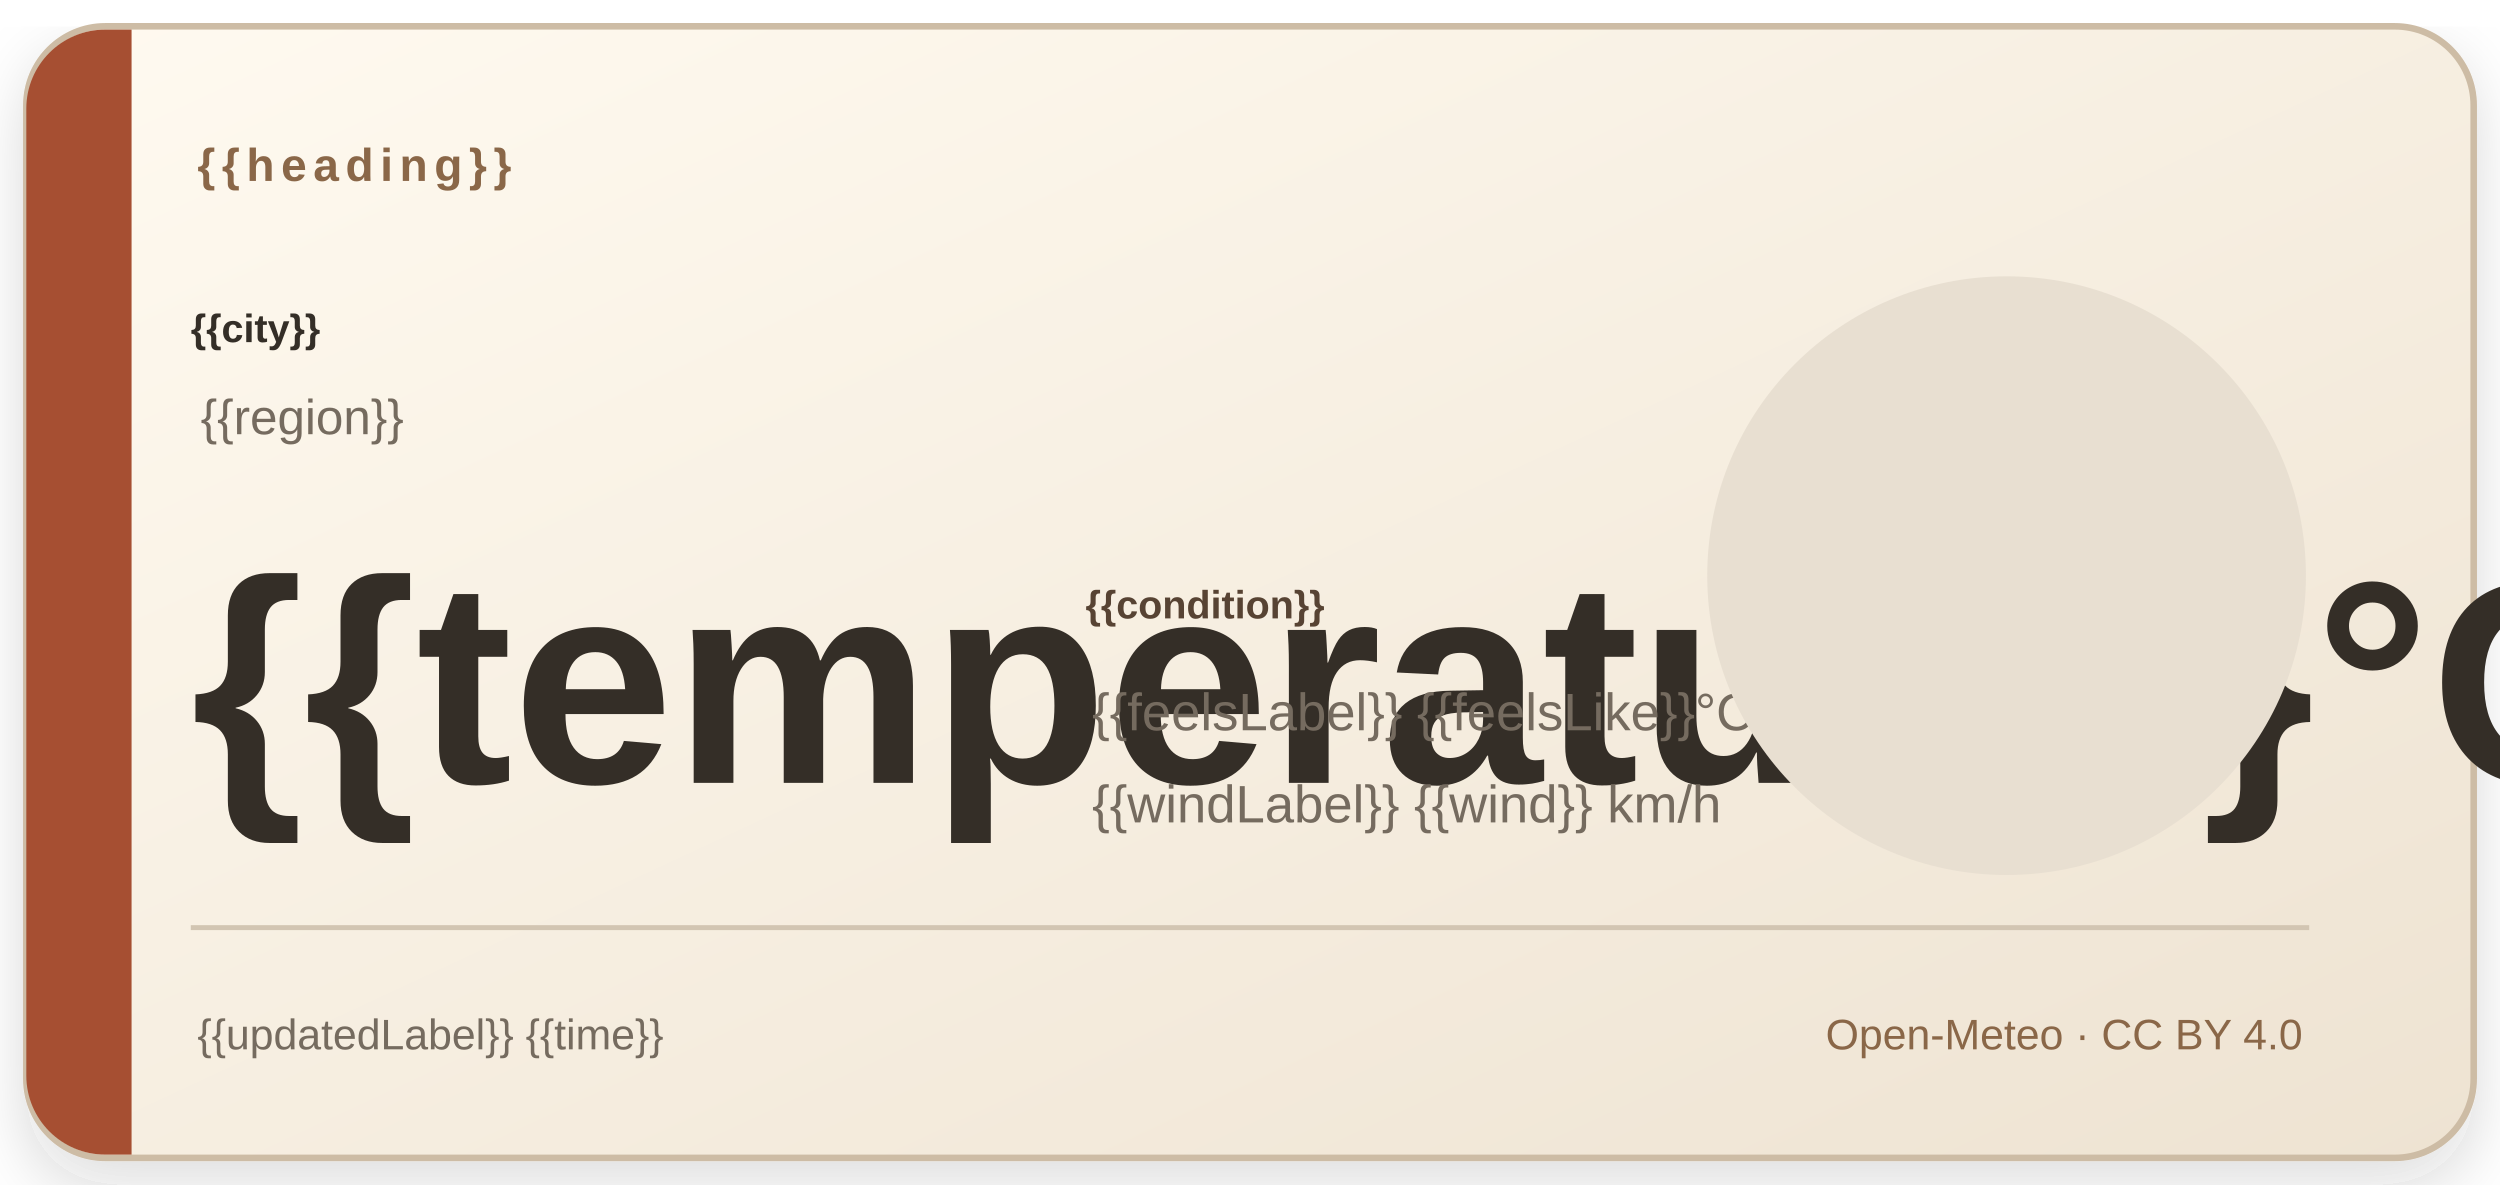
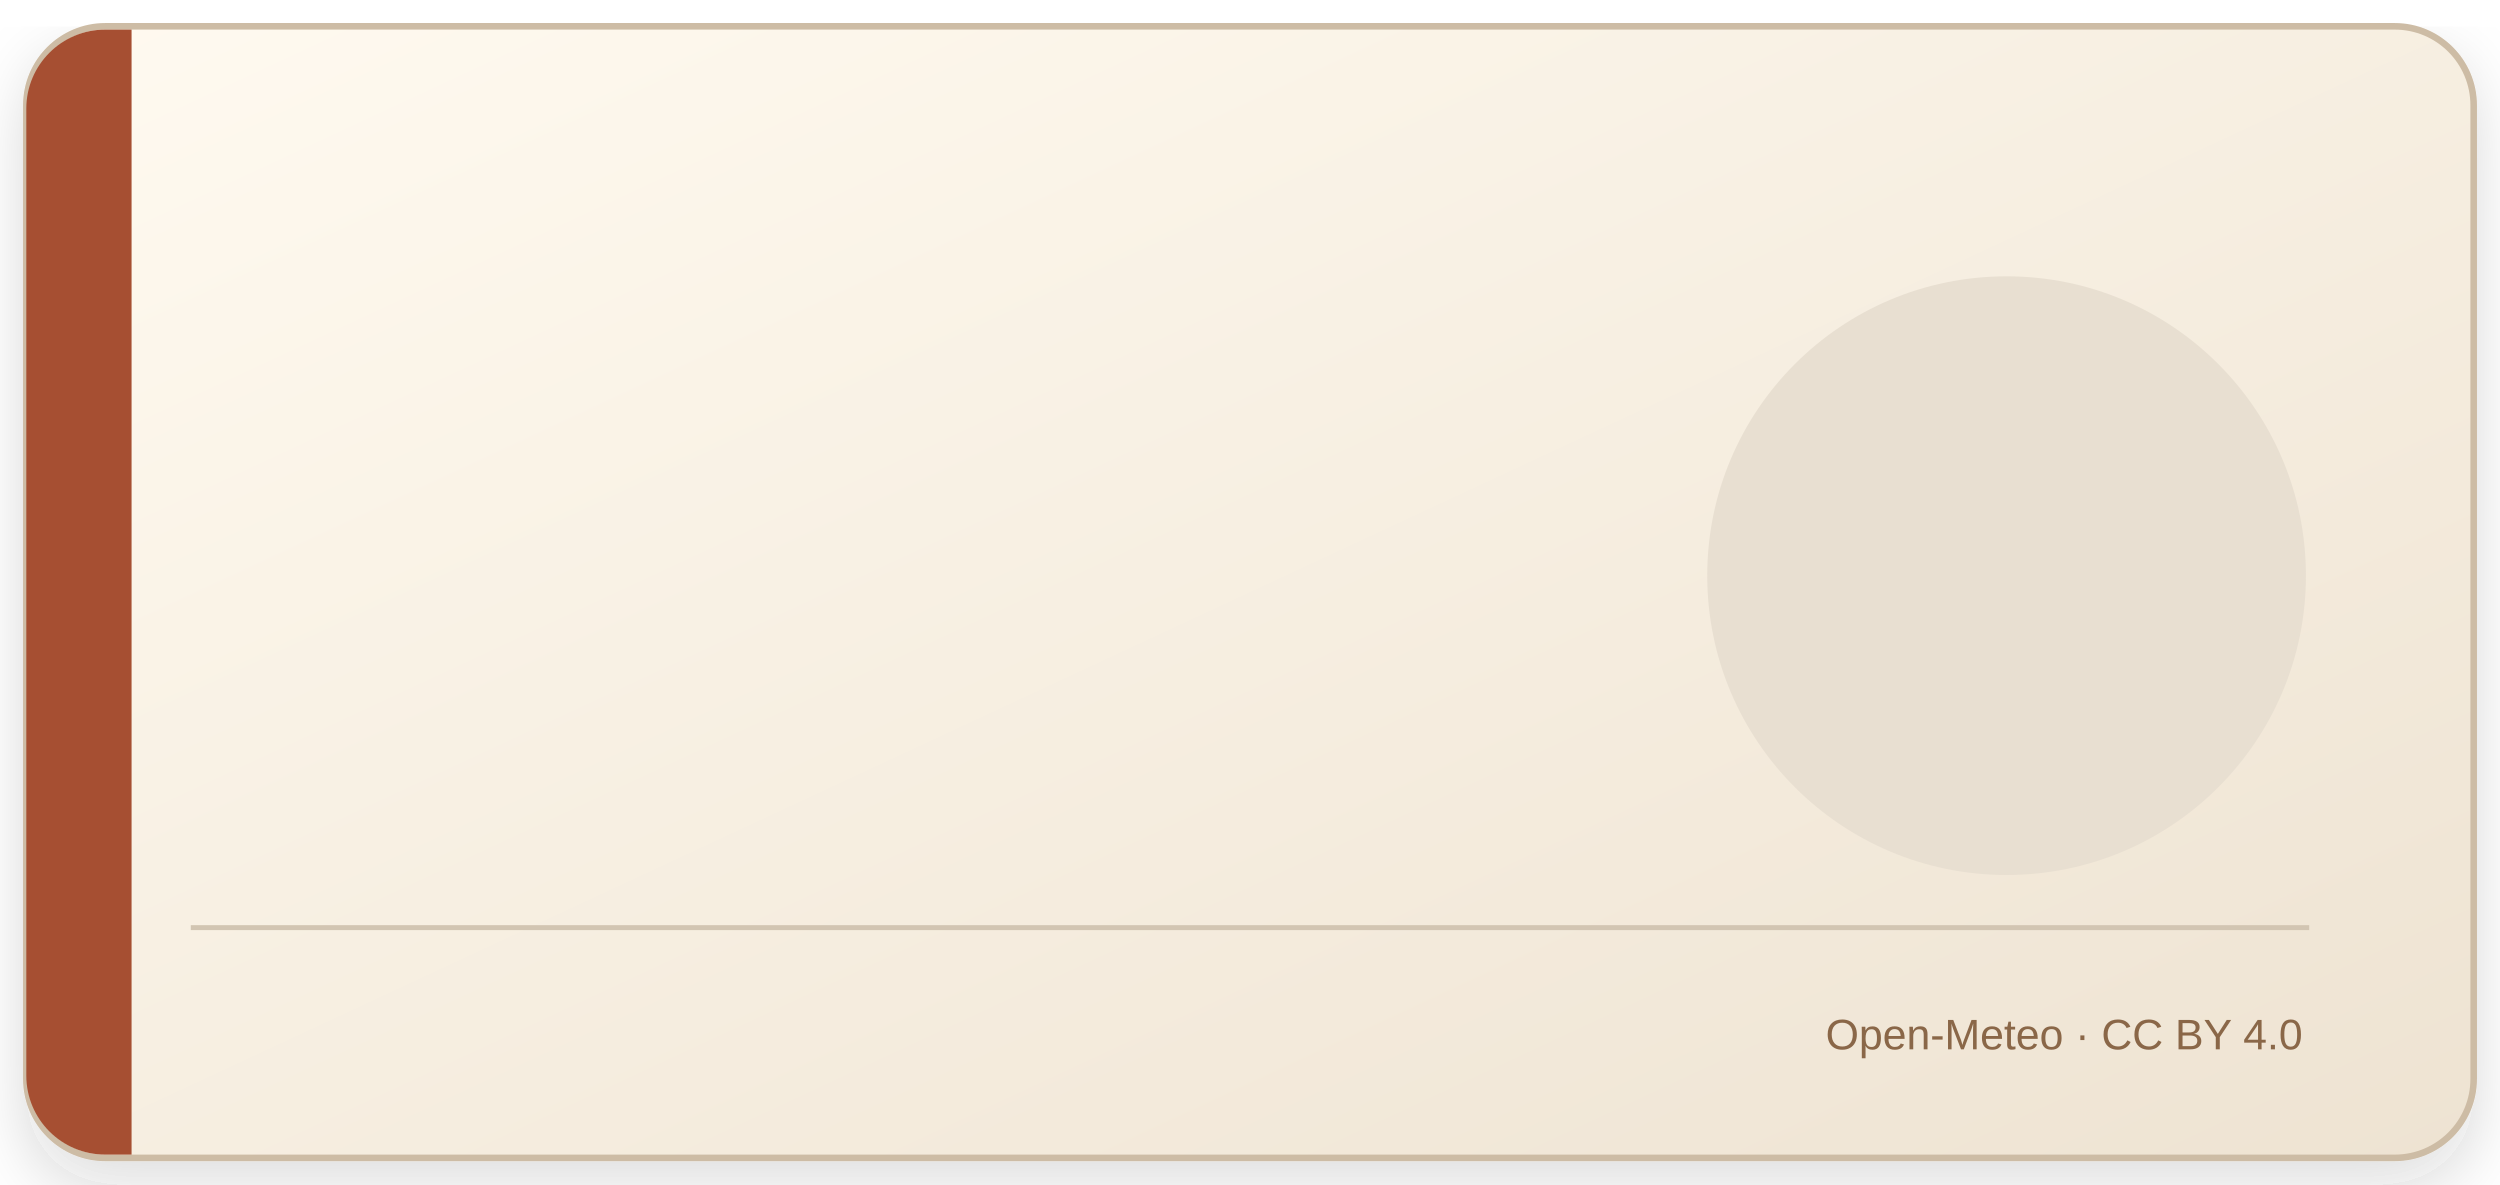
<svg xmlns="http://www.w3.org/2000/svg" width="760" height="360" viewBox="0 0 760 360">
  <defs>
-     <symbol id="weather-clear" viewBox="0 0 96 96">
-       <circle class="weather-sun" cx="43" cy="35" r="15" />
-       <path class="weather-sun-rays" d="M43 9v7m0 38v7M17 35h7m38 0h7M25 17l5 5m27 27 5 5m0-37-5 5M30 48l-5 5" />
-     </symbol>
-     <symbol id="weather-partly-cloudy" viewBox="0 0 96 96">
-       <circle class="weather-sun" cx="43" cy="35" r="15" />
-       <path class="weather-sun-rays" d="M43 9v7m0 38v7M17 35h7m38 0h7M25 17l5 5m27 27 5 5m0-37-5 5M30 48l-5 5" />
-       <path class="weather-cloud" d="M24 65h47a15 15 0 0 0 0-30 23 23 0 0 0-44-4A17 17 0 0 0 24 65Z" />
-     </symbol>
-     <symbol id="weather-cloudy" viewBox="0 0 96 96">
-       <path class="weather-cloud" d="M24 65h47a15 15 0 0 0 0-30 23 23 0 0 0-44-4A17 17 0 0 0 24 65Z" />
-     </symbol>
-     <symbol id="weather-fog" viewBox="0 0 96 96">
-       <path class="weather-cloud" d="M24 65h47a15 15 0 0 0 0-30 23 23 0 0 0-44-4A17 17 0 0 0 24 65Z" />
-       <path class="weather-fog-lines" d="M20 73h53M27 82h43" />
-     </symbol>
-     <symbol id="weather-rain" viewBox="0 0 96 96">
-       <path class="weather-cloud" d="M24 65h47a15 15 0 0 0 0-30 23 23 0 0 0-44-4A17 17 0 0 0 24 65Z" />
-       <path class="weather-rain-drops" d="m34 72-4 9m20-9-4 9m20-9-4 9" />
-     </symbol>
-     <symbol id="weather-snow" viewBox="0 0 96 96">
-       <path class="weather-cloud" d="M24 65h47a15 15 0 0 0 0-30 23 23 0 0 0-44-4A17 17 0 0 0 24 65Z" />
-       <path class="weather-snowflakes" d="M34 74v10m-4-5h8m-7-3 6 6m0-6-6 6m19-8v10m-4-5h8m-7-3 6 6m0-6-6 6" />
-     </symbol>
-     <symbol id="weather-storm" viewBox="0 0 96 96">
-       <path class="weather-cloud" d="M24 65h47a15 15 0 0 0 0-30 23 23 0 0 0-44-4A17 17 0 0 0 24 65Z" />
-       <path class="weather-lightning" d="m49 67-10 15h9l-3 12 15-19h-10l5-8Z" />
-     </symbol>
    <linearGradient id="paper" x1="0" y1="0" x2="1" y2="1">
      <stop offset="0" stop-color="#fffaf0" />
      <stop offset="1" stop-color="#eee3d2" />
    </linearGradient>
    <filter id="shadow" x="-10%" y="-10%" width="120%" height="130%">
      <feDropShadow dx="0" dy="8" stdDeviation="10" flood-color="#342e27" flood-opacity=".16" />
    </filter>
    <style>
-                         text { font-family: Arial, Helvetica, sans-serif; }
-                         .weather-sun { fill: #e3a849; }
-                         .weather-sun-rays { fill: none; stroke: #c27b32; stroke-linecap: round; stroke-width: 4; }
-                         .weather-cloud { fill: #fffaf0; stroke: #9b795b; stroke-linejoin: round; stroke-width: 3; }
-                         .weather-fog-lines, .weather-rain-drops, .weather-snowflakes { fill: none; stroke: #75808a; stroke-linecap: round; stroke-width: 4; }
-                         .weather-lightning { fill: #d28a35; stroke: #a64f32; stroke-linejoin: round; stroke-width: 2; }
-                     </style>
+             text { font-family: Arial, Helvetica, sans-serif; }
+         </style>
  </defs>
  <rect x="8" y="8" width="744" height="344" rx="24" fill="url(#paper)" stroke="#cdbca5" stroke-width="2" filter="url(#shadow)" />
  <path d="M32 9h8v342h-8a24 24 0 0 1-24-24V33A24 24 0 0 1 32 9Z" fill="#a64f32" />
-   <text x="60" y="55" fill="#8a6748" font-size="14" font-weight="700" letter-spacing="2">{{heading}}</text>
-   <text x="58" y="104" fill="#342e27" font-size="{{citySize}}" font-weight="700">{{city}}</text>
-   <text x="61" y="132" fill="#756b5f" font-size="15">{{region}}</text>
-   <text x="58" y="238" fill="#342e27" font-size="88" font-weight="600">{{temperature}}°C</text>
-   <text x="330" y="188" fill="#574333" font-size="{{conditionSize}}" font-weight="700">{{condition}}</text>
-   <text x="332" y="222" fill="#756b5f" font-size="16">{{feelsLabel}}  {{feelsLike}}°C</text>
-   <text x="332" y="250" fill="#756b5f" font-size="16">{{windLabel}}  {{wind}} km/h</text>
  <circle cx="610" cy="175" r="91" fill="#e8dfd1" />
-   <svg x="562" y="127" width="96" height="96" viewBox="0 0 96 96">
-     <use href="#weather-{{icon}}" />
-   </svg>
  <path d="M58 282h644" stroke="#d2c5b2" stroke-width="1.5" />
-   <text x="60" y="319" fill="#756b5f" font-size="13">{{updatedLabel}} {{time}}</text>
  <text x="700" y="319" fill="#8a6748" font-size="13" text-anchor="end">Open-Meteo · CC BY 4.0</text>
</svg>
